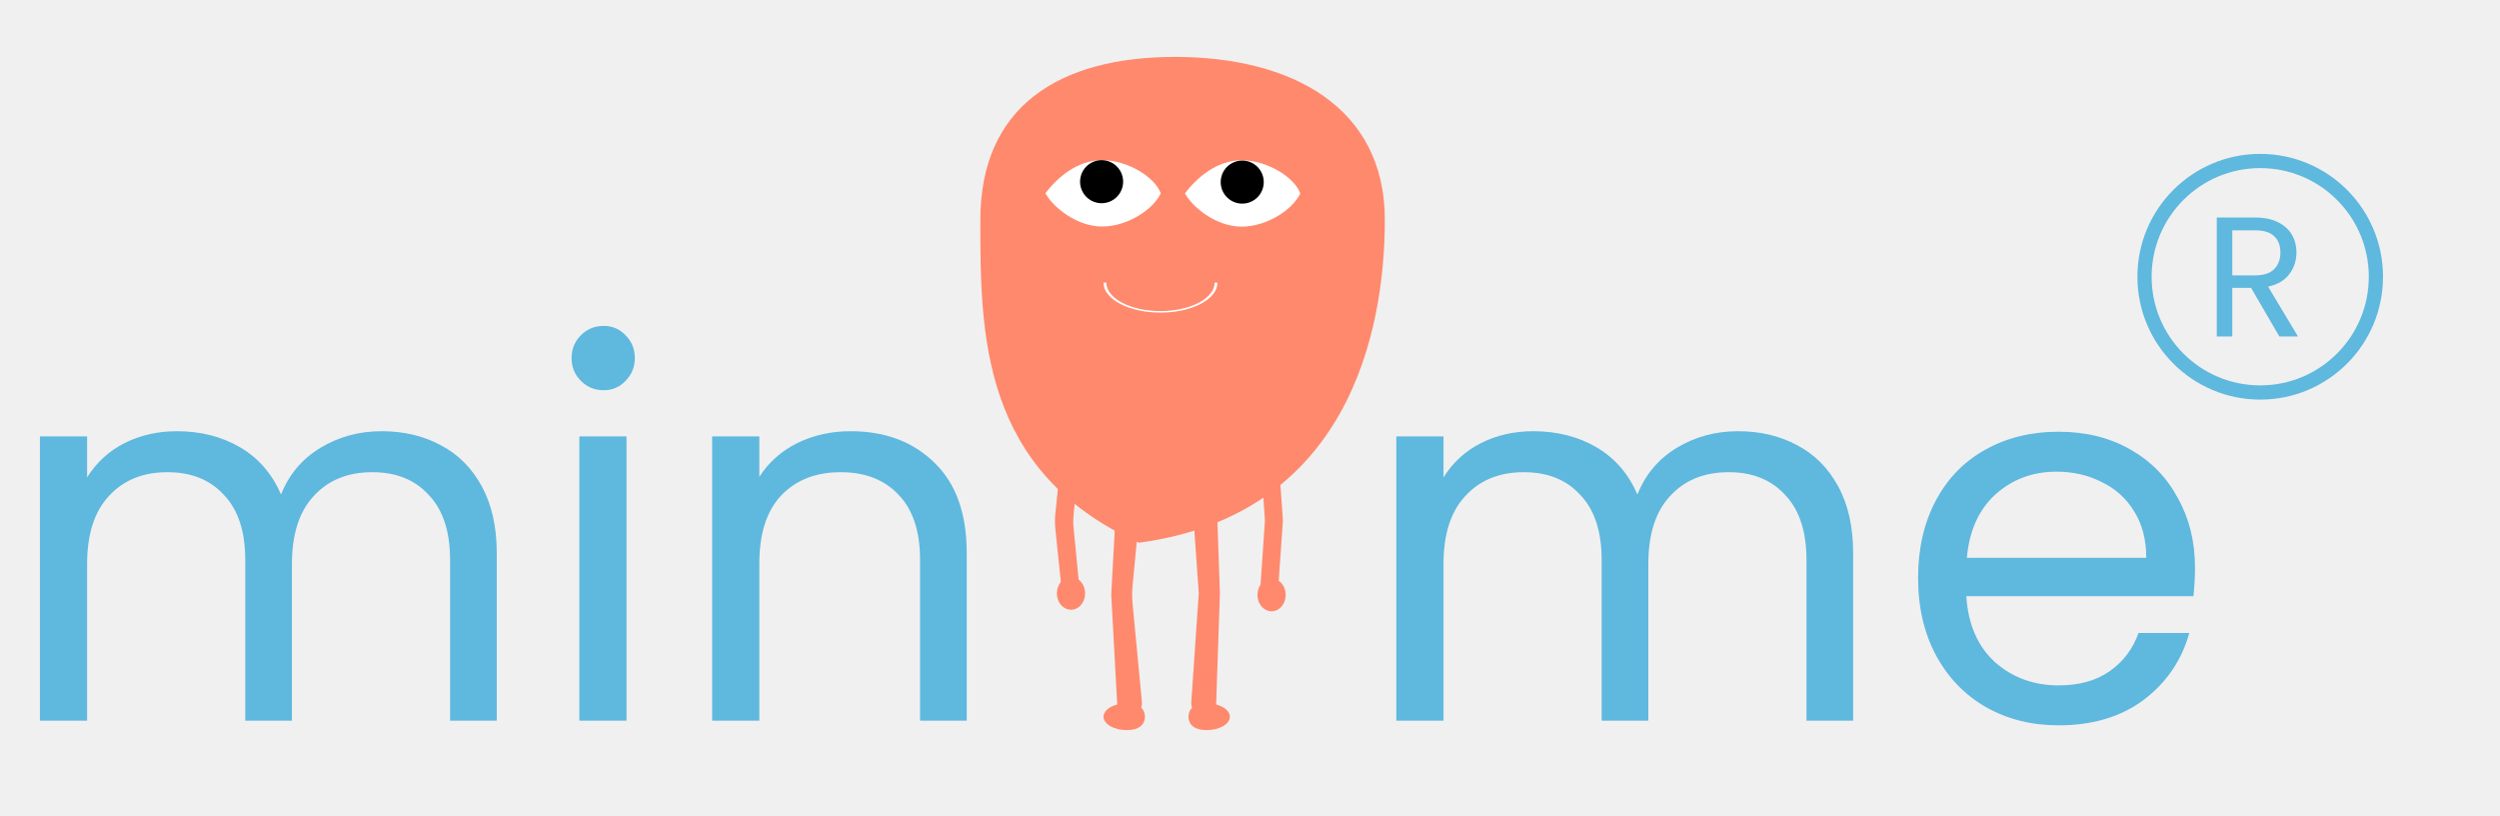
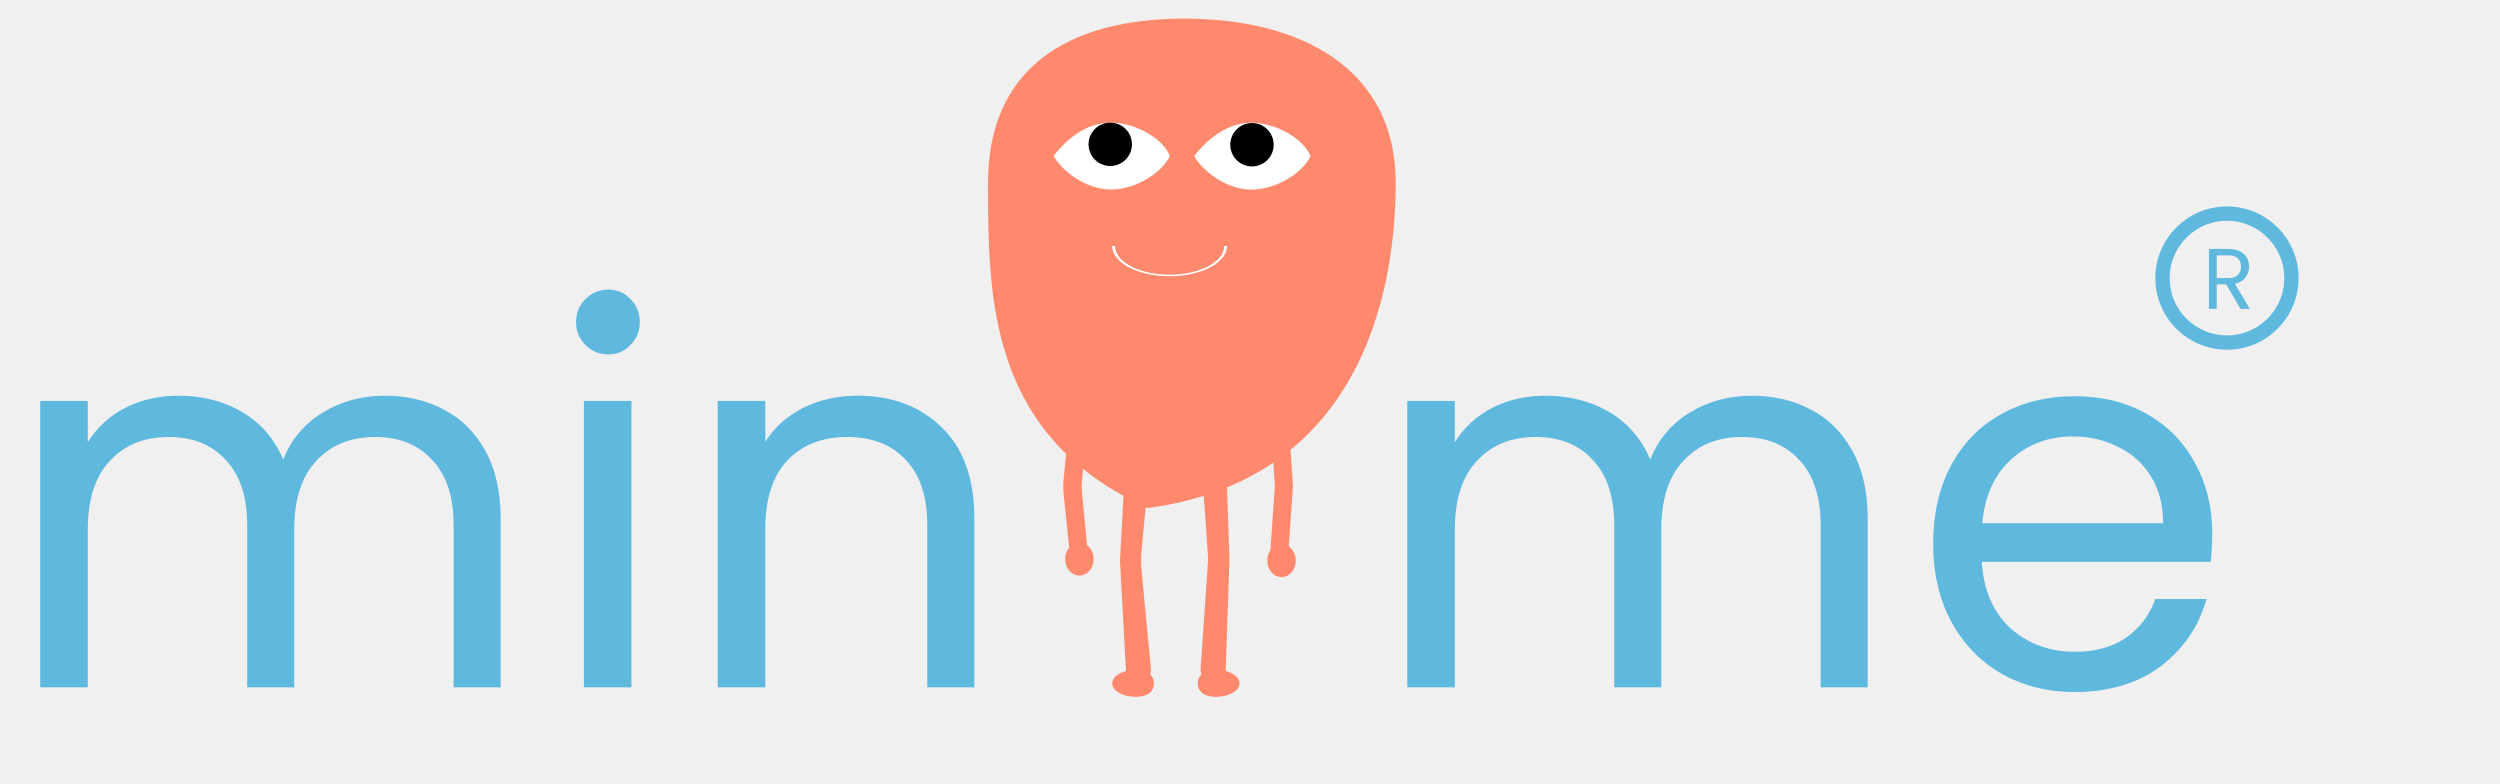
- <svg xmlns="http://www.w3.org/2000/svg" width="8791" height="2869" viewBox="0 0 8791 2869" fill="none">
-   <path d="M4016.5 2520.25C4016.5 2530.53 4013.03 2538.95 4005.75 2545.02C3998.22 2551.31 3985.22 2556.23 3964.06 2556.23C3942.93 2556.23 3924.34 2551.3 3911.43 2543.91C3898.2 2536.33 3892.93 2527.56 3892.93 2520.25C3892.93 2512.95 3898.2 2504.17 3911.43 2496.6C3924.34 2489.2 3942.93 2484.27 3964.06 2484.27C3985.22 2484.27 3998.22 2489.2 4005.75 2495.48C4013.03 2501.56 4016.5 2509.98 4016.5 2520.25Z" fill="#FF896D" stroke="#FF896D" stroke-width="22.254" />
-   <path d="M4191.97 2520.25C4191.97 2530.53 4195.45 2538.95 4202.72 2545.02C4210.26 2551.31 4223.26 2556.23 4244.41 2556.23C4265.55 2556.23 4284.13 2551.3 4297.05 2543.91C4310.28 2536.33 4315.54 2527.56 4315.54 2520.25C4315.54 2512.95 4310.28 2504.17 4297.05 2496.6C4284.13 2489.2 4265.55 2484.27 4244.41 2484.27C4223.26 2484.27 4210.26 2489.2 4202.72 2495.48C4195.45 2501.56 4191.97 2509.98 4191.97 2520.25Z" fill="#FF896D" stroke="#FF896D" stroke-width="22.254" />
-   <path d="M3941.15 1707.95C3942.09 1690.69 3956.36 1677.17 3973.65 1677.17C3992.84 1677.17 4007.87 1693.7 4006.04 1712.81L3973.28 2055.98C3971.06 2079.23 3971.06 2102.64 3973.27 2125.89L4006.05 2470.06C4007.87 2489.17 3992.85 2505.7 3973.65 2505.7C3956.37 2505.7 3942.09 2492.18 3941.16 2474.92L3920.28 2090.94L3941.15 1707.95Z" fill="#FF896D" stroke="#FF896D" stroke-width="22.254" />
-   <path d="M3744.2 1606.71C3745.27 1596.34 3754 1588.45 3764.43 1588.45C3776.42 1588.45 3785.81 1598.78 3784.66 1610.72L3765.36 1811.64C3763.99 1825.94 3763.99 1840.33 3765.38 1854.62L3784.63 2053.21C3785.79 2065.16 3776.4 2075.5 3764.4 2075.5C3753.98 2075.5 3745.25 2067.63 3744.18 2057.27L3723.55 1857.97C3721.84 1841.45 3721.84 1824.8 3723.53 1808.27L3744.2 1606.71Z" fill="#FF896D" stroke="#FF896D" stroke-width="22.254" />
-   <path d="M4460.88 1830.73L4460.93 1829.97L4460.88 1829.2L4445.7 1610.18C4444.89 1598.43 4454.2 1588.45 4465.98 1588.45C4476.65 1588.45 4485.5 1596.7 4486.25 1607.35L4501.94 1829.98L4486.22 2056.58C4485.48 2067.24 4476.63 2075.5 4465.95 2075.5C4454.17 2075.5 4444.87 2065.54 4445.67 2053.79L4460.88 1830.73Z" fill="#FF896D" stroke="#FF896D" stroke-width="22.254" />
-   <path d="M4228.11 2086.41L4228.17 2085.64L4228.11 2084.86L4201.83 1712.2C4200.5 1693.27 4215.49 1677.17 4234.47 1677.17C4252.1 1677.17 4266.56 1691.14 4267.17 1708.76L4280.28 2085.65L4267.13 2474.06C4266.54 2491.7 4252.06 2505.7 4234.41 2505.7C4215.44 2505.7 4200.44 2489.63 4201.74 2470.71L4228.11 2086.41Z" fill="#FF896D" stroke="#FF896D" stroke-width="22.254" />
-   <path d="M4511.7 2091.99C4511.7 2119.32 4492.94 2138.54 4473.15 2138.54C4453.37 2138.54 4434.61 2119.32 4434.61 2091.99C4434.61 2064.67 4453.37 2045.44 4473.15 2045.44C4492.94 2045.44 4511.7 2064.67 4511.7 2091.99Z" fill="#FF896D" stroke="#FF896D" stroke-width="22.254" />
-   <path d="M3806.11 2086.63C3806.11 2113.96 3787.35 2133.18 3767.57 2133.18C3747.78 2133.18 3729.02 2113.96 3729.02 2086.63C3729.02 2059.31 3747.78 2040.08 3767.57 2040.08C3787.35 2040.08 3806.11 2059.31 3806.11 2086.63Z" fill="#FF896D" stroke="#FF896D" stroke-width="22.254" />
-   <path d="M4871.56 773.158C4871.56 1170.31 4740.14 1809.88 4006.36 1908.44C3448.66 1656.55 3448.66 1170.31 3448.66 773.158C3448.66 376.004 3723.99 200.141 4133.46 200.141C4542.94 200.141 4871.56 376.004 4871.56 773.158Z" fill="#FF896D" />
-   <path d="M4083.42 679.764C4056.66 736.899 3966.13 796.578 3876.81 796.499C3787.48 796.42 3704.15 728.575 3677.49 679.404C3717.6 627.105 3787.68 563.074 3877.01 563.153C3966.34 563.232 4062.1 622.07 4083.42 679.764Z" fill="white" />
-   <path d="M4574.24 680.178C4547.48 737.313 4456.95 796.992 4367.62 796.913C4278.3 796.834 4194.97 728.989 4168.31 679.818C4208.42 627.519 4278.5 563.488 4367.83 563.567C4457.16 563.647 4552.92 622.484 4574.24 680.178Z" fill="white" />
-   <circle cx="3875.23" cy="638.881" r="75.733" transform="rotate(9.41996 3875.23 638.881)" fill="black" />
-   <circle cx="4369.91" cy="640.334" r="75.733" transform="rotate(9.41996 4369.91 640.334)" fill="black" />
-   <path d="M4282.83 993.837C4282.83 1021.79 4261.71 1048.6 4224.1 1068.36C4186.5 1088.13 4135.5 1099.23 4082.32 1099.23C4029.14 1099.23 3978.14 1088.13 3940.53 1068.36C3902.93 1048.6 3881.8 1021.79 3881.8 993.837H3891.85C3891.85 1020.39 3911.92 1045.85 3947.64 1064.63C3983.36 1083.4 4031.8 1093.95 4082.32 1093.95C4132.83 1093.95 4181.28 1083.4 4217 1064.63C4252.72 1045.85 4272.79 1020.39 4272.79 993.837H4282.83Z" fill="white" />
-   <path d="M1342.54 1516.29C1420.36 1516.29 1489.68 1532.71 1550.48 1565.54C1611.29 1597.16 1659.32 1645.2 1694.59 1709.65C1729.85 1774.1 1747.49 1852.54 1747.49 1944.96V2534.14H1583.32V1968.67C1583.32 1868.95 1558.39 1792.95 1508.53 1740.66C1459.89 1687.15 1393.61 1660.4 1309.7 1660.4C1223.36 1660.4 1154.65 1688.37 1103.58 1744.31C1052.51 1799.03 1026.97 1878.68 1026.97 1983.26V2534.14H862.799V1968.67C862.799 1868.95 837.869 1792.95 788.011 1740.66C739.368 1687.15 673.092 1660.4 589.184 1660.4C502.843 1660.4 434.136 1688.37 383.061 1744.31C331.986 1799.03 306.449 1878.68 306.449 1983.26V2534.14H140.456V1534.53H306.449V1678.64C339.282 1626.35 383.061 1586.22 437.784 1558.25C493.723 1530.28 555.134 1516.29 622.018 1516.29C705.926 1516.29 780.106 1535.14 844.558 1572.84C909.009 1610.54 957.044 1665.87 988.662 1738.83C1016.63 1668.3 1062.84 1613.58 1127.29 1574.66C1191.74 1535.75 1263.49 1516.29 1342.54 1516.29ZM2123.75 1372.19C2092.13 1372.19 2065.38 1361.25 2043.49 1339.36C2021.6 1317.47 2010.66 1290.71 2010.66 1259.1C2010.66 1227.48 2021.6 1200.72 2043.49 1178.84C2065.38 1156.95 2092.13 1146 2123.75 1146C2154.15 1146 2179.69 1156.95 2200.36 1178.84C2222.25 1200.72 2233.2 1227.48 2233.2 1259.1C2233.2 1290.71 2222.25 1317.47 2200.36 1339.36C2179.69 1361.25 2154.15 1372.19 2123.75 1372.19ZM2204.01 1534.53V2534.14H2038.02V1534.53H2204.01ZM2992.19 1516.29C3113.8 1516.29 3212.3 1553.38 3287.7 1627.56C3363.09 1700.53 3400.79 1806.33 3400.79 1944.96V2534.14H3236.62V1968.67C3236.62 1868.95 3211.69 1792.95 3161.83 1740.66C3111.97 1687.15 3043.87 1660.4 2957.53 1660.4C2869.98 1660.4 2800.05 1687.76 2747.76 1742.48C2696.69 1797.2 2671.15 1876.86 2671.15 1981.44V2534.14H2505.16V1534.53H2671.15V1676.81C2703.98 1625.74 2748.37 1586.22 2804.31 1558.25C2861.46 1530.28 2924.09 1516.29 2992.19 1516.29ZM6114.05 1516.29C6191.88 1516.29 6261.2 1532.71 6322 1565.54C6382.8 1597.16 6430.84 1645.2 6466.1 1709.65C6501.37 1774.1 6519 1852.54 6519 1944.96V2534.14H6354.83V1968.67C6354.83 1868.95 6329.9 1792.95 6280.04 1740.66C6231.4 1687.15 6165.13 1660.4 6081.22 1660.4C5994.88 1660.4 5926.17 1688.37 5875.09 1744.31C5824.02 1799.03 5798.48 1878.68 5798.48 1983.26V2534.14H5634.31V1968.67C5634.31 1868.95 5609.38 1792.95 5559.53 1740.66C5510.88 1687.15 5444.61 1660.4 5360.7 1660.4C5274.36 1660.4 5205.65 1688.37 5154.58 1744.31C5103.5 1799.03 5077.96 1878.68 5077.96 1983.26V2534.14H4911.97V1534.53H5077.96V1678.64C5110.8 1626.35 5154.58 1586.22 5209.3 1558.25C5265.24 1530.28 5326.65 1516.29 5393.53 1516.29C5477.44 1516.29 5551.62 1535.14 5616.07 1572.84C5680.52 1610.54 5728.56 1665.87 5760.18 1738.83C5788.15 1668.3 5834.36 1613.58 5898.81 1574.66C5963.26 1535.75 6035.01 1516.29 6114.05 1516.29ZM7721.58 1996.03C7721.58 2027.65 7719.76 2061.09 7716.11 2096.36H6917.15C6923.23 2194.86 6956.68 2272.08 7017.48 2328.02C7079.5 2382.74 7154.29 2410.1 7241.84 2410.1C7313.59 2410.1 7373.18 2393.69 7420.6 2360.85C7469.25 2326.8 7503.3 2281.81 7522.75 2225.87H7701.52C7674.76 2321.94 7621.26 2400.37 7540.99 2461.18C7460.73 2520.76 7361.02 2550.56 7241.84 2550.56C7146.99 2550.56 7061.86 2529.28 6986.47 2486.71C6912.29 2444.15 6853.92 2383.96 6811.36 2306.13C6768.79 2227.08 6747.51 2135.88 6747.51 2032.51C6747.51 1929.15 6768.19 1838.55 6809.53 1760.72C6850.88 1682.89 6908.64 1623.31 6982.82 1581.96C7058.22 1539.4 7144.56 1518.12 7241.84 1518.12C7336.7 1518.12 7420.6 1538.79 7493.57 1580.14C7566.53 1621.48 7622.47 1678.64 7661.39 1751.6C7701.52 1823.35 7721.58 1904.83 7721.58 1996.03ZM7550.12 1961.37C7550.12 1898.14 7536.13 1844.02 7508.16 1799.03C7480.19 1752.82 7441.89 1718.16 7393.24 1695.06C7345.82 1670.73 7292.92 1658.57 7234.55 1658.57C7150.64 1658.57 7078.89 1685.33 7019.3 1738.83C6960.93 1792.34 6927.49 1866.52 6918.98 1961.37H7550.12Z" fill="#5FB8DE" />
-   <path d="M8018.4 1183.14L7918.8 1012.14H7852.8V1183.14H7798.2V764.941H7933.2C7964.8 764.941 7991.4 770.341 8013 781.141C8035 791.941 8051.4 806.541 8062.2 824.941C8073 843.341 8078.4 864.341 8078.4 887.941C8078.4 916.741 8070 942.141 8053.2 964.141C8036.8 986.141 8012 1000.74 7978.8 1007.94L8083.8 1183.14H8018.4ZM7852.8 968.341H7933.2C7962.8 968.341 7985 961.141 7999.8 946.741C8014.6 931.941 8022 912.341 8022 887.941C8022 863.141 8014.6 843.941 7999.8 830.341C7985.4 816.741 7963.2 809.941 7933.2 809.941H7852.8V968.341Z" fill="#5FB8DE" />
-   <circle cx="7951" cy="973.141" r="407" stroke="#5FB8DE" stroke-width="50" />
+ <svg xmlns="http://www.w3.org/2000/svg" width="8726" height="2734" viewBox="0 0 8726 2734" fill="none">
+   <path d="M4016.5 2385.11C4016.5 2395.39 4013.03 2403.81 4005.75 2409.88C3998.22 2416.17 3985.22 2421.09 3964.06 2421.09C3942.93 2421.09 3924.34 2416.16 3911.43 2408.77C3898.2 2401.19 3892.93 2392.42 3892.93 2385.11C3892.93 2377.81 3898.2 2369.03 3911.43 2361.46C3924.34 2354.06 3942.93 2349.13 3964.06 2349.13C3985.22 2349.13 3998.22 2354.06 4005.75 2360.34C4013.03 2366.42 4016.5 2374.83 4016.5 2385.11Z" fill="#FF896D" stroke="#FF896D" stroke-width="22.254" />
+   <path d="M4191.97 2385.11C4191.97 2395.39 4195.45 2403.81 4202.72 2409.88C4210.26 2416.17 4223.26 2421.09 4244.41 2421.09C4265.55 2421.09 4284.13 2416.16 4297.05 2408.77C4310.28 2401.19 4315.54 2392.42 4315.54 2385.11C4315.54 2377.81 4310.28 2369.03 4297.05 2361.46C4284.13 2354.06 4265.55 2349.13 4244.41 2349.13C4223.26 2349.13 4210.26 2354.06 4202.72 2360.34C4195.45 2366.42 4191.97 2374.83 4191.97 2385.11Z" fill="#FF896D" stroke="#FF896D" stroke-width="22.254" />
+   <path d="M3941.16 2339.78L3920.28 1955.8L3941.15 1572.81C3942.09 1555.55 3956.36 1542.03 3973.65 1542.03C3992.84 1542.03 4007.87 1558.56 4006.04 1577.67L3973.28 1920.84C3971.06 1944.09 3971.06 1967.5 3973.27 1990.75L4006.05 2334.92C4007.87 2354.03 3992.85 2370.56 3973.65 2370.56C3956.37 2370.56 3942.09 2357.04 3941.16 2339.78Z" fill="#FF896D" stroke="#FF896D" stroke-width="22.254" />
+   <path d="M3744.18 1922.13L3723.55 1722.83C3721.84 1706.31 3721.84 1689.66 3723.53 1673.13L3744.2 1471.57C3745.27 1461.2 3754 1453.31 3764.43 1453.31C3776.42 1453.31 3785.81 1463.64 3784.66 1475.58L3765.36 1676.5C3763.99 1690.8 3763.99 1705.19 3765.38 1719.48L3784.63 1918.07C3785.79 1930.02 3776.4 1940.36 3764.4 1940.36C3753.98 1940.36 3745.25 1932.49 3744.18 1922.13Z" fill="#FF896D" stroke="#FF896D" stroke-width="22.254" />
+   <path d="M4460.88 1695.59L4460.93 1694.83L4460.88 1694.06L4445.7 1475.04C4444.89 1463.29 4454.2 1453.31 4465.98 1453.31C4476.65 1453.31 4485.5 1461.56 4486.25 1472.21L4501.94 1694.84L4486.22 1921.44C4485.48 1932.1 4476.63 1940.36 4465.95 1940.36C4454.17 1940.36 4444.87 1930.39 4445.67 1918.65L4460.88 1695.59Z" fill="#FF896D" stroke="#FF896D" stroke-width="22.254" />
+   <path d="M4228.11 1951.27L4228.17 1950.5L4228.11 1949.72L4201.83 1577.05C4200.5 1558.12 4215.49 1542.03 4234.47 1542.03C4252.1 1542.03 4266.56 1556 4267.17 1573.62L4280.28 1950.51L4267.13 2338.92C4266.54 2356.56 4252.06 2370.56 4234.41 2370.56C4215.44 2370.56 4200.44 2354.49 4201.74 2335.57L4228.11 1951.27Z" fill="#FF896D" stroke="#FF896D" stroke-width="22.254" />
+   <path d="M4511.7 1956.85C4511.7 1984.18 4492.94 2003.4 4473.15 2003.4C4453.37 2003.4 4434.61 1984.18 4434.61 1956.85C4434.61 1929.53 4453.37 1910.3 4473.15 1910.3C4492.94 1910.3 4511.7 1929.53 4511.7 1956.85Z" fill="#FF896D" stroke="#FF896D" stroke-width="22.254" />
+   <path d="M3806.11 1951.49C3806.11 1978.82 3787.35 1998.04 3767.57 1998.04C3747.78 1998.04 3729.02 1978.82 3729.02 1951.49C3729.02 1924.17 3747.78 1904.94 3767.57 1904.94C3787.35 1904.94 3806.11 1924.17 3806.11 1951.49Z" fill="#FF896D" stroke="#FF896D" stroke-width="22.254" />
+   <path d="M4871.56 638.017C4871.56 1035.17 4740.14 1674.74 4006.36 1773.3C3448.66 1521.41 3448.66 1035.17 3448.66 638.017C3448.66 240.863 3723.99 65 4133.46 65C4542.94 65 4871.56 240.863 4871.56 638.017Z" fill="#FF896D" />
+   <path d="M4083.42 544.623C4056.66 601.758 3966.13 661.437 3876.81 661.358C3787.48 661.279 3704.15 593.434 3677.49 544.263C3717.6 491.965 3787.68 427.933 3877.01 428.013C3966.34 428.092 4062.1 486.929 4083.42 544.623Z" fill="white" />
+   <path d="M4574.24 545.037C4547.48 602.172 4456.95 661.851 4367.62 661.772C4278.3 661.693 4194.97 593.848 4168.31 544.678C4208.42 492.379 4278.5 428.348 4367.83 428.427C4457.16 428.506 4552.92 487.343 4574.24 545.037Z" fill="white" />
+   <circle cx="3875.23" cy="503.74" r="75.733" transform="rotate(9.41996 3875.23 503.74)" fill="black" />
+   <circle cx="4369.91" cy="505.193" r="75.733" transform="rotate(9.41996 4369.91 505.193)" fill="black" />
+   <path d="M4282.83 858.696C4282.83 886.648 4261.71 913.456 4224.1 933.221C4186.5 952.987 4135.5 964.091 4082.32 964.091C4029.14 964.091 3978.14 952.987 3940.53 933.221C3902.93 913.456 3881.8 886.648 3881.8 858.696L3891.85 858.696C3891.85 885.248 3911.92 910.712 3947.64 929.488C3983.36 948.263 4031.8 958.81 4082.32 958.81C4132.83 958.81 4181.28 948.263 4217 929.488C4252.72 910.712 4272.79 885.248 4272.79 858.696H4282.83Z" fill="white" />
+   <path d="M1342.54 1381.15C1420.36 1381.15 1489.68 1397.57 1550.48 1430.4C1611.29 1462.02 1659.32 1510.06 1694.59 1574.51C1729.85 1638.96 1747.49 1717.4 1747.49 1809.82V2399H1583.32V1833.53C1583.32 1733.81 1558.39 1657.81 1508.53 1605.52C1459.89 1552.01 1393.61 1525.26 1309.7 1525.26C1223.36 1525.26 1154.65 1553.23 1103.58 1609.17C1052.51 1663.89 1026.97 1743.54 1026.97 1848.12V2399H862.799V1833.53C862.799 1733.81 837.869 1657.81 788.011 1605.52C739.368 1552.01 673.092 1525.26 589.184 1525.26C502.843 1525.26 434.136 1553.23 383.061 1609.17C331.986 1663.89 306.449 1743.54 306.449 1848.12V2399H140.456V1399.39H306.449V1543.5C339.282 1491.21 383.061 1451.08 437.784 1423.11C493.723 1395.14 555.134 1381.15 622.018 1381.15C705.926 1381.15 780.106 1400 844.558 1437.7C909.009 1475.4 957.044 1530.73 988.662 1603.69C1016.63 1533.16 1062.84 1478.44 1127.29 1439.52C1191.74 1400.61 1263.49 1381.15 1342.54 1381.15ZM2123.75 1237.05C2092.13 1237.05 2065.38 1226.1 2043.49 1204.22C2021.6 1182.33 2010.66 1155.57 2010.66 1123.95C2010.66 1092.34 2021.6 1065.58 2043.49 1043.69C2065.38 1021.81 2092.13 1010.86 2123.75 1010.86C2154.15 1010.86 2179.69 1021.81 2200.36 1043.69C2222.25 1065.58 2233.2 1092.34 2233.2 1123.95C2233.2 1155.57 2222.25 1182.33 2200.36 1204.22C2179.69 1226.1 2154.15 1237.05 2123.75 1237.05ZM2204.01 1399.39V2399H2038.02V1399.39H2204.01ZM2992.19 1381.15C3113.8 1381.15 3212.3 1418.24 3287.7 1492.42C3363.09 1565.39 3400.79 1671.18 3400.79 1809.82V2399H3236.62V1833.53C3236.62 1733.81 3211.69 1657.81 3161.83 1605.52C3111.97 1552.01 3043.87 1525.26 2957.53 1525.26C2869.98 1525.26 2800.05 1552.62 2747.76 1607.34C2696.69 1662.06 2671.15 1741.72 2671.15 1846.3V2399H2505.16V1399.39H2671.15V1541.67C2703.98 1490.6 2748.37 1451.08 2804.31 1423.11C2861.46 1395.14 2924.09 1381.15 2992.19 1381.15ZM6114.05 1381.15C6191.88 1381.15 6261.2 1397.57 6322 1430.4C6382.8 1462.02 6430.84 1510.06 6466.1 1574.51C6501.37 1638.96 6519 1717.4 6519 1809.82V2399H6354.83V1833.53C6354.83 1733.81 6329.9 1657.81 6280.04 1605.52C6231.4 1552.01 6165.13 1525.26 6081.22 1525.26C5994.88 1525.26 5926.17 1553.23 5875.09 1609.17C5824.02 1663.89 5798.48 1743.54 5798.48 1848.12V2399H5634.31V1833.53C5634.31 1733.81 5609.38 1657.81 5559.53 1605.52C5510.88 1552.01 5444.61 1525.26 5360.7 1525.26C5274.36 1525.26 5205.65 1553.23 5154.58 1609.17C5103.5 1663.89 5077.96 1743.54 5077.96 1848.12V2399H4911.97V1399.39H5077.96V1543.5C5110.8 1491.21 5154.58 1451.08 5209.3 1423.11C5265.24 1395.14 5326.65 1381.15 5393.53 1381.15C5477.44 1381.15 5551.62 1400 5616.07 1437.7C5680.52 1475.4 5728.56 1530.73 5760.18 1603.69C5788.15 1533.16 5834.36 1478.44 5898.81 1439.52C5963.26 1400.61 6035.01 1381.15 6114.05 1381.15ZM7721.58 1860.89C7721.58 1892.51 7719.76 1925.95 7716.11 1961.22H6917.15C6923.23 2059.72 6956.68 2136.94 7017.48 2192.88C7079.5 2247.6 7154.29 2274.96 7241.84 2274.96C7313.59 2274.96 7373.18 2258.54 7420.6 2225.71C7469.25 2191.66 7503.3 2146.67 7522.75 2090.73H7701.52C7674.76 2186.8 7621.26 2265.23 7540.99 2326.04C7460.73 2385.62 7361.02 2415.42 7241.84 2415.42C7146.99 2415.42 7061.86 2394.14 6986.47 2351.57C6912.29 2309.01 6853.92 2248.82 6811.36 2170.99C6768.79 2091.94 6747.51 2000.74 6747.51 1897.37C6747.51 1794.01 6768.19 1703.41 6809.53 1625.58C6850.88 1547.75 6908.64 1488.17 6982.82 1446.82C7058.22 1404.26 7144.56 1382.98 7241.84 1382.98C7336.7 1382.98 7420.6 1403.65 7493.57 1445C7566.53 1486.34 7622.47 1543.5 7661.39 1616.46C7701.52 1688.21 7721.58 1769.69 7721.58 1860.89ZM7550.12 1826.23C7550.12 1763 7536.13 1708.88 7508.16 1663.89C7480.19 1617.68 7441.89 1583.02 7393.24 1559.91C7345.82 1535.59 7292.92 1523.43 7234.55 1523.43C7150.64 1523.43 7078.89 1550.19 7019.3 1603.69C6960.93 1657.2 6927.49 1731.38 6918.98 1826.23H7550.12Z" fill="#5FB8DE" />
+   <path d="M7820.2 1078L7770.4 992.5H7737.4V1078H7710.1V868.9H7777.6C7793.4 868.9 7806.7 871.6 7817.5 877C7828.5 882.4 7836.7 889.7 7842.1 898.9C7847.5 908.1 7850.2 918.6 7850.2 930.4C7850.2 944.8 7846 957.5 7837.6 968.5C7829.4 979.5 7817 986.8 7800.4 990.4L7852.9 1078H7820.2ZM7737.4 970.6H7777.6C7792.4 970.6 7803.5 967 7810.9 959.8C7818.3 952.4 7822 942.6 7822 930.4C7822 918 7818.3 908.4 7810.9 901.6C7803.7 894.8 7792.6 891.4 7777.6 891.4H7737.4V970.6Z" fill="#5FB8DE" />
+   <circle cx="7773" cy="970.68" r="225" stroke="#5FB8DE" stroke-width="50" />
</svg>
